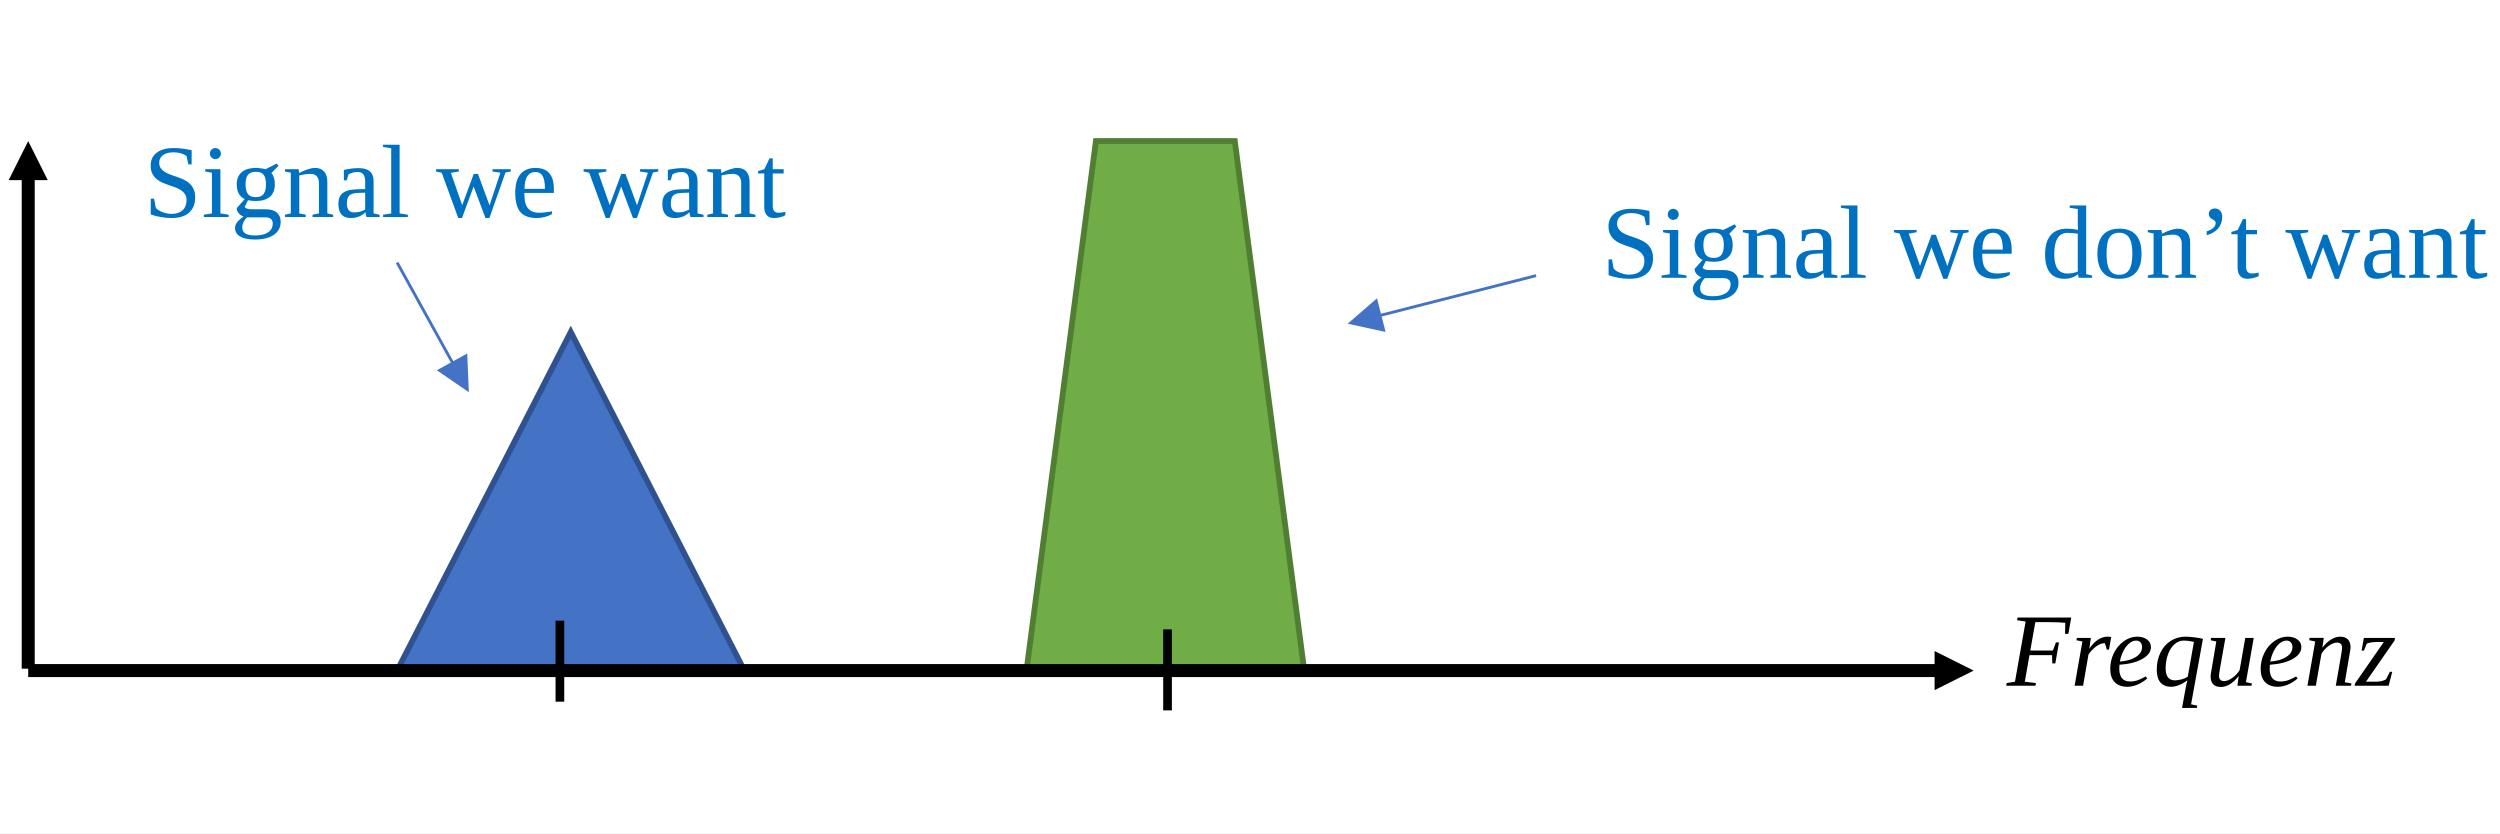
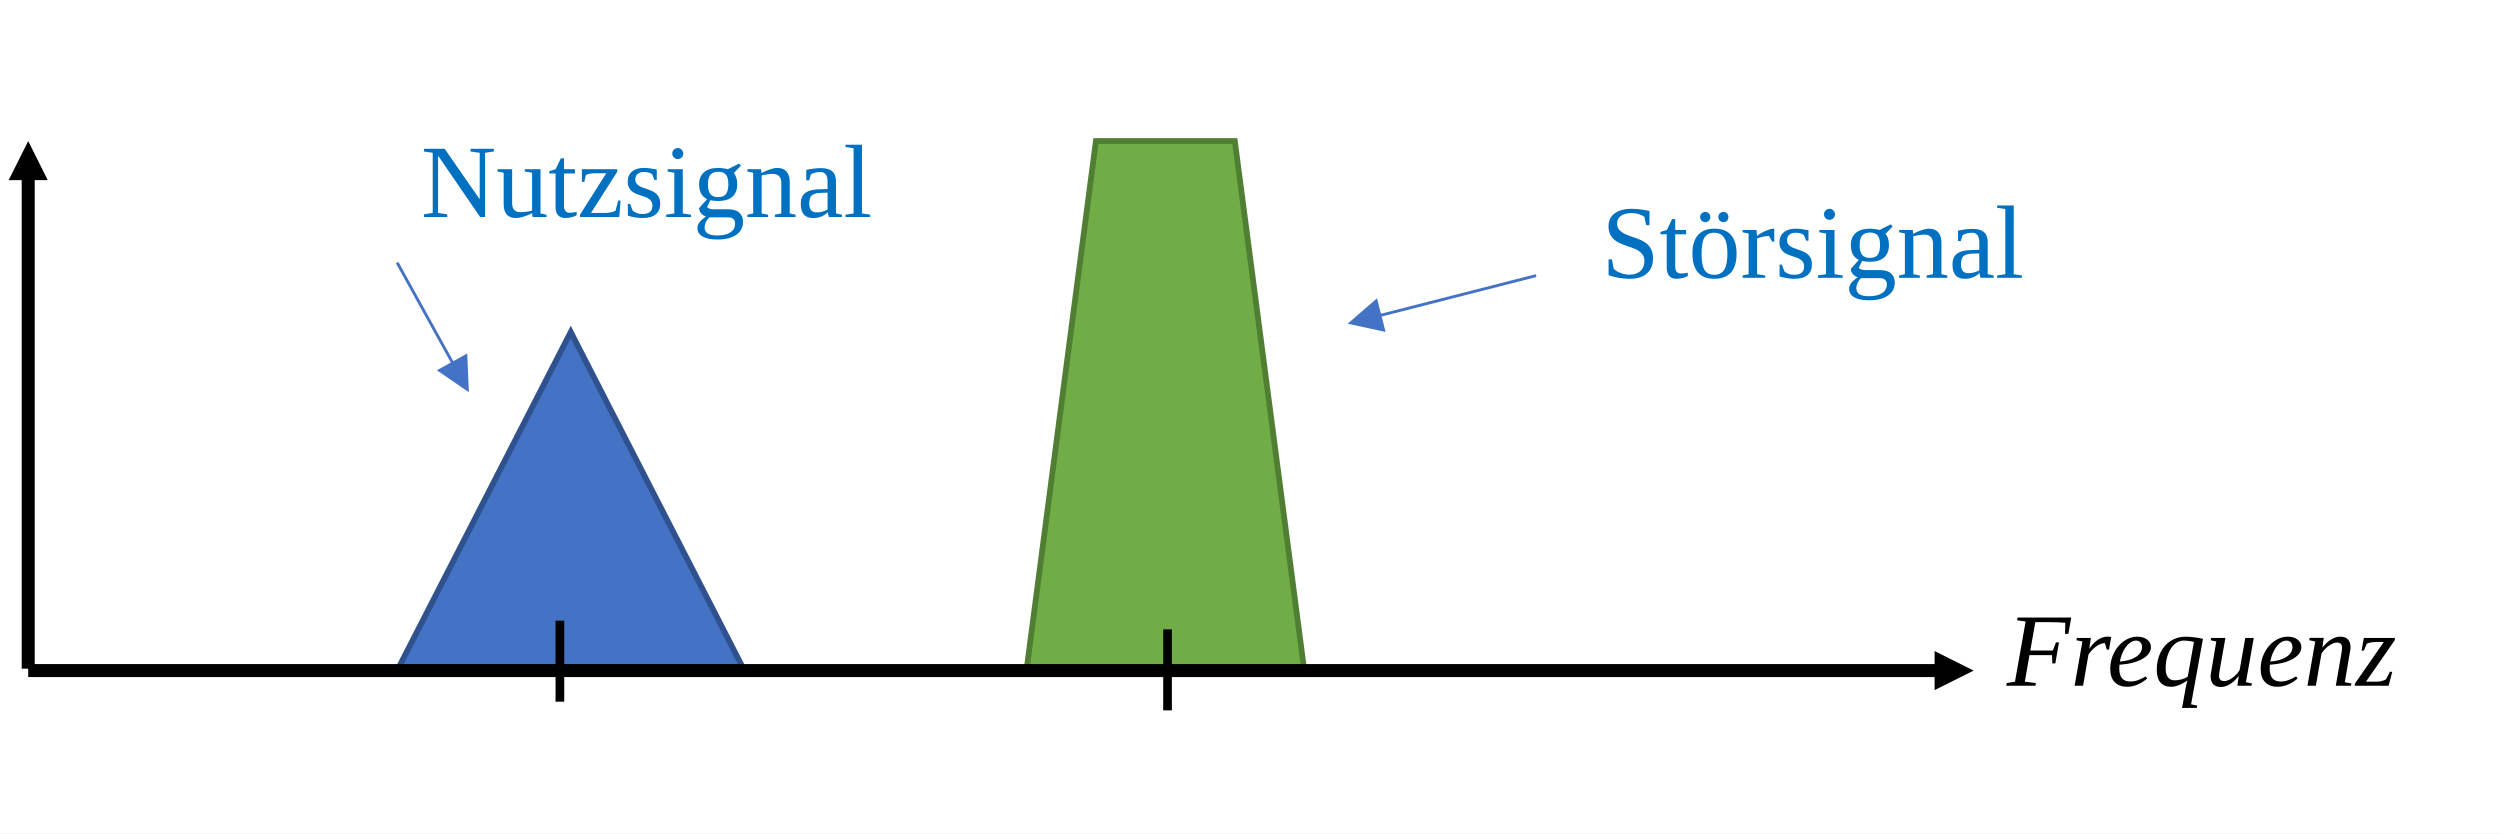
<svg xmlns="http://www.w3.org/2000/svg" width="576" height="192" overflow="hidden">
  <defs>
    <clipPath id="clip0">
      <rect x="0" y="0" width="576" height="192" />
    </clipPath>
  </defs>
  <g clip-path="url(#clip0)">
    <rect x="0" y="0" width="576" height="192" fill="#FFFFFF" />
    <path d="M236.5 154.5 252.5 32.5 284.5 32.5 300.5 154.5Z" stroke="#507E32" stroke-width="1.333" stroke-miterlimit="8" fill="#70AD47" fill-rule="evenodd" />
    <path d="M91.5 154.5 131.5 76.5 171.5 154.5Z" stroke="#2F528F" stroke-width="1.333" stroke-miterlimit="8" fill="#4472C4" fill-rule="evenodd" />
    <path d="M1.5-1.29556e-06 1.5 114.054-1.5 114.054-1.5 1.29556e-06ZM4.5 112.554 0 121.554-4.5 112.554Z" transform="matrix(1 0 0 -1 6.50005 154.054)" />
    <path d="M6.5 153 447.23 153 447.23 156 6.5 156ZM445.73 150 454.73 154.5 445.73 159Z" />
    <path d="M129 143 129 161.67" stroke="#000000" stroke-width="2" stroke-miterlimit="8" fill="none" fill-rule="evenodd" />
    <path d="M269 145 269 163.67" stroke="#000000" stroke-width="2" stroke-miterlimit="8" fill="none" fill-rule="evenodd" />
    <text font-family="Times New Roman,Times New Roman_MSFontService,sans-serif" font-style="italic" font-weight="400" font-size="24" transform="translate(462.359 158)">Frequenz</text>
    <path d="M0.082-0.323 37.039 9.112 36.874 9.758-0.082 0.323ZM36.654 5.23 43.416 11.085 34.675 12.981Z" fill="#4472C4" transform="matrix(-1 -8.74228e-08 -8.74228e-08 1 353.916 63.5001)" />
    <path d="M91.792 60.339 105.088 84.378 104.505 84.701 91.208 60.661ZM107.651 81.437 108.023 90.373 100.651 85.309Z" fill="#4472C4" />
-     <text fill="#0070C0" font-family="Times New Roman,Times New Roman_MSFontService,sans-serif" font-weight="400" font-size="24" transform="translate(368.994 64)">Signal we don’t want<tspan x="-335.886" y="-14">Signal we want</tspan>
+     <text fill="#0070C0" font-family="Times New Roman,Times New Roman_MSFontService,sans-serif" font-weight="400" font-size="24" transform="translate(368.994 64)">Störsignal<tspan x="-272" y="-14">Nutzsignal</tspan>
    </text>
  </g>
</svg>
